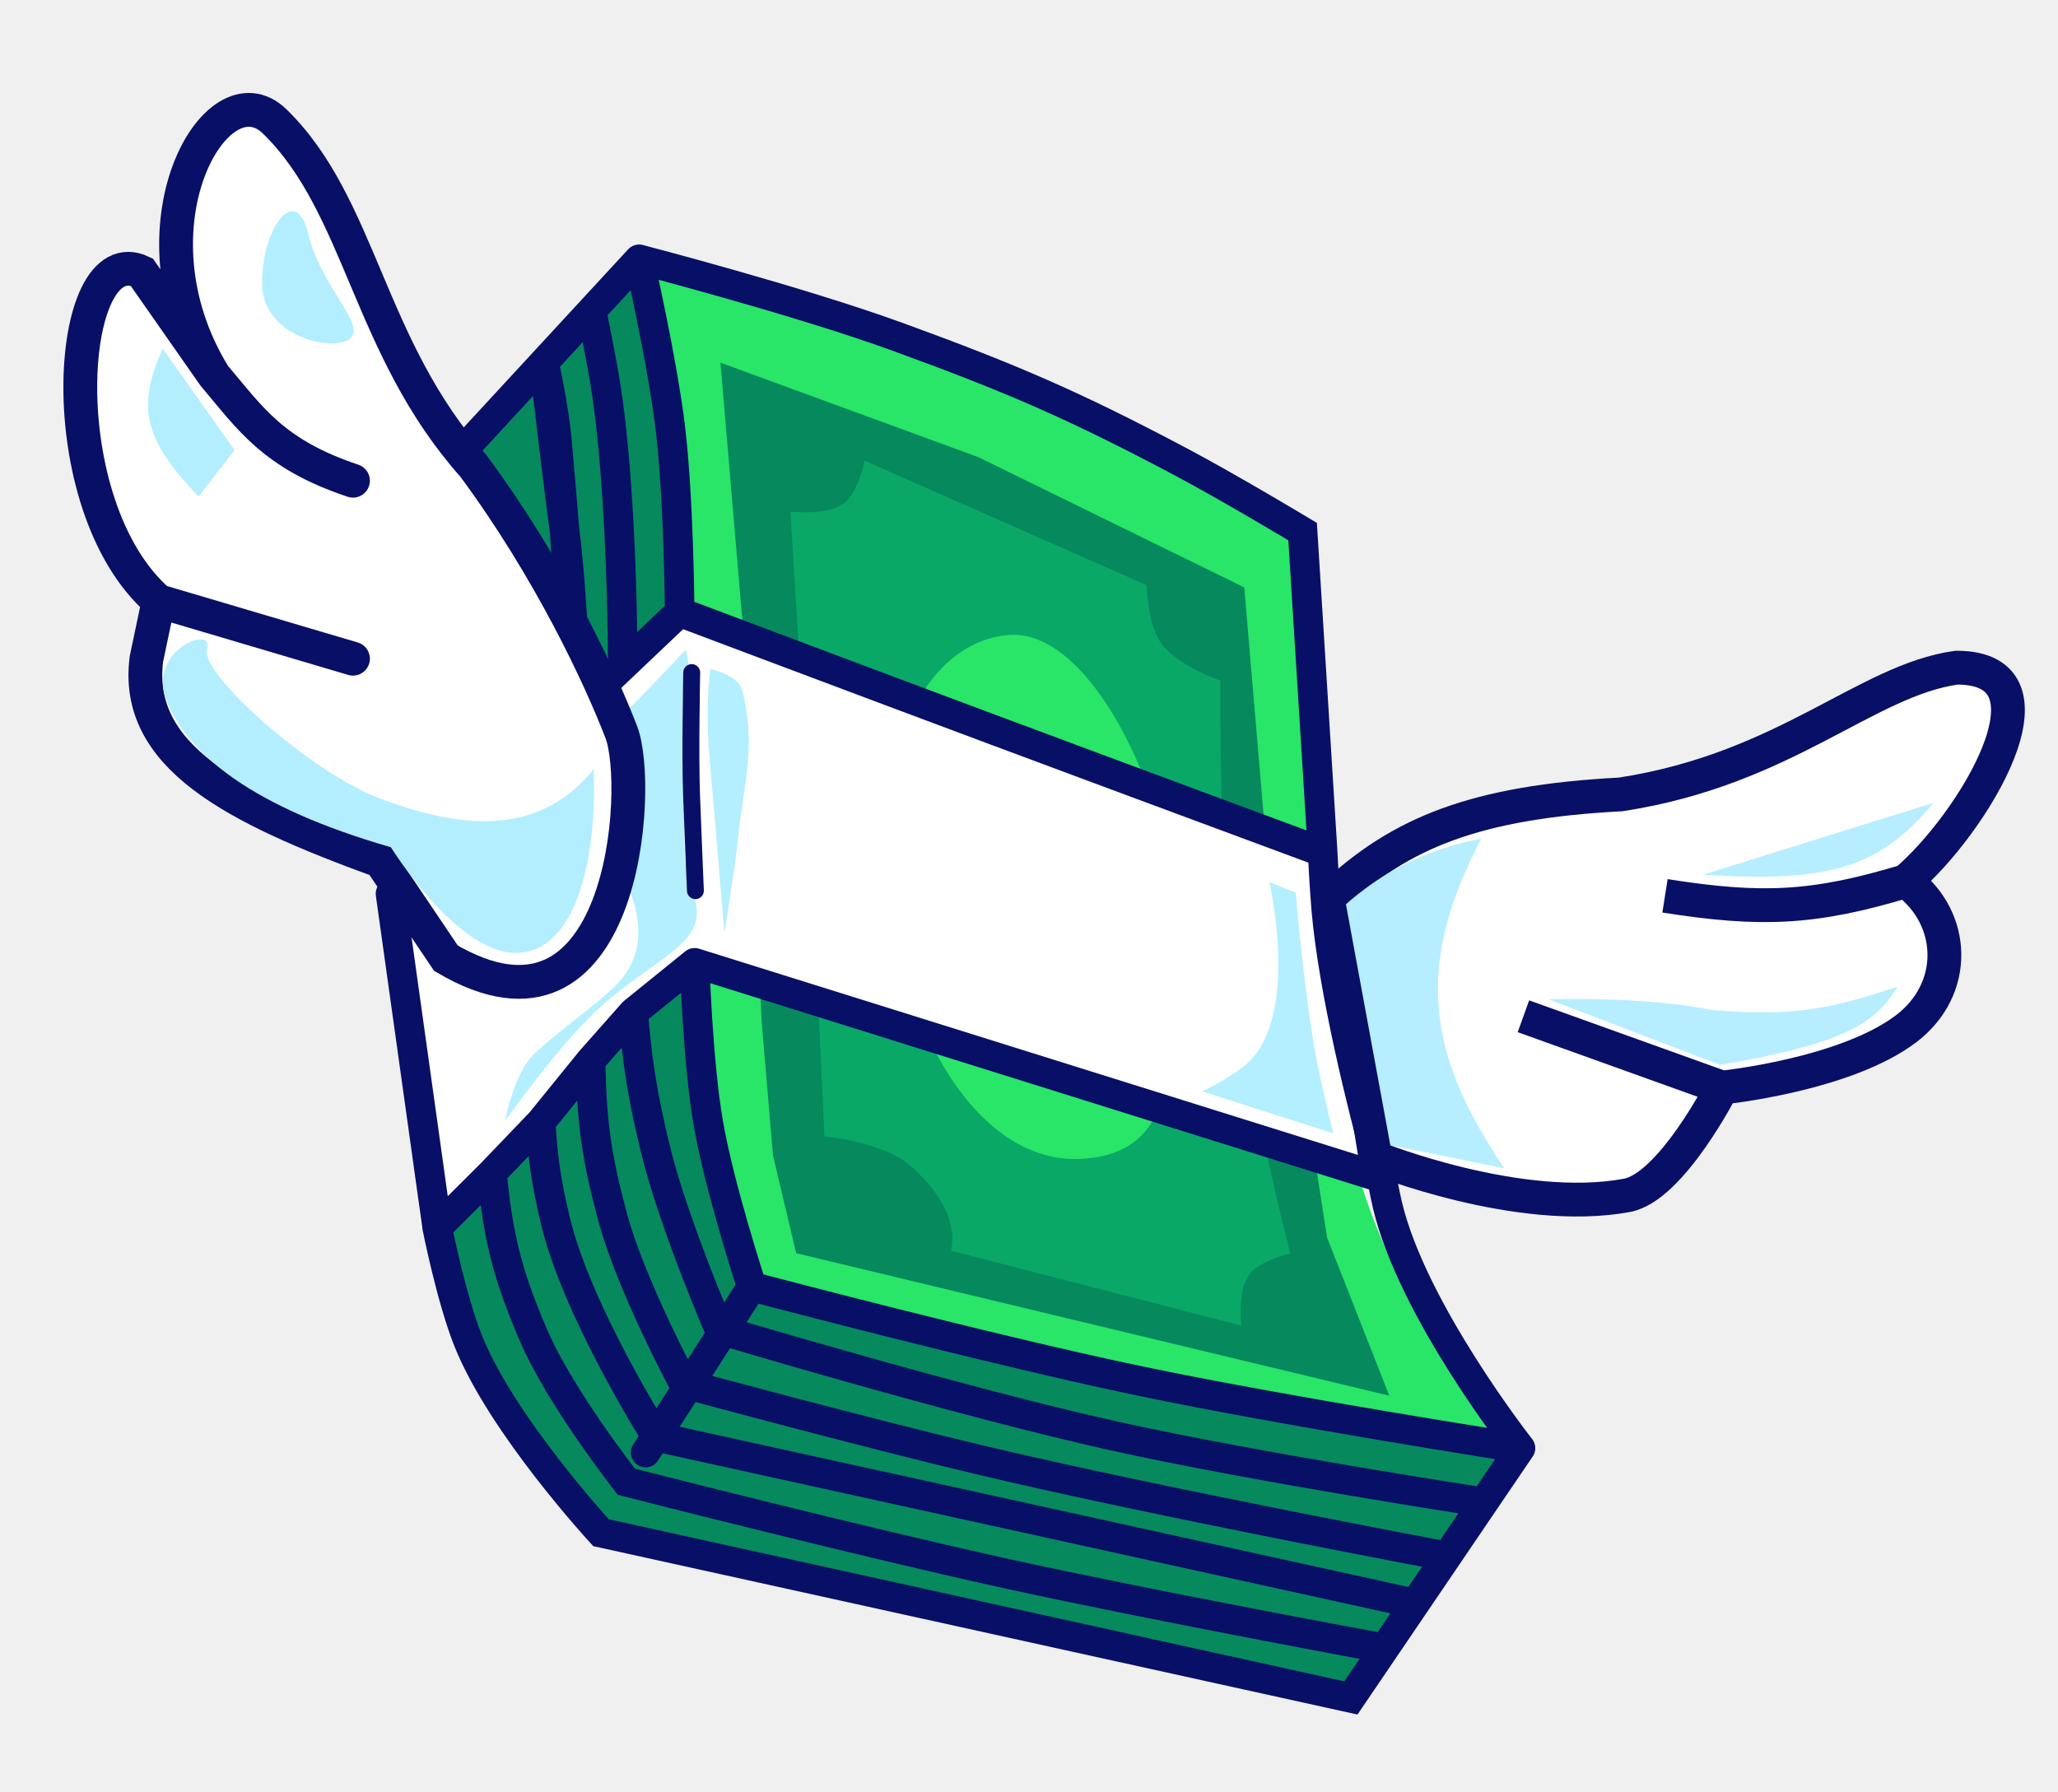
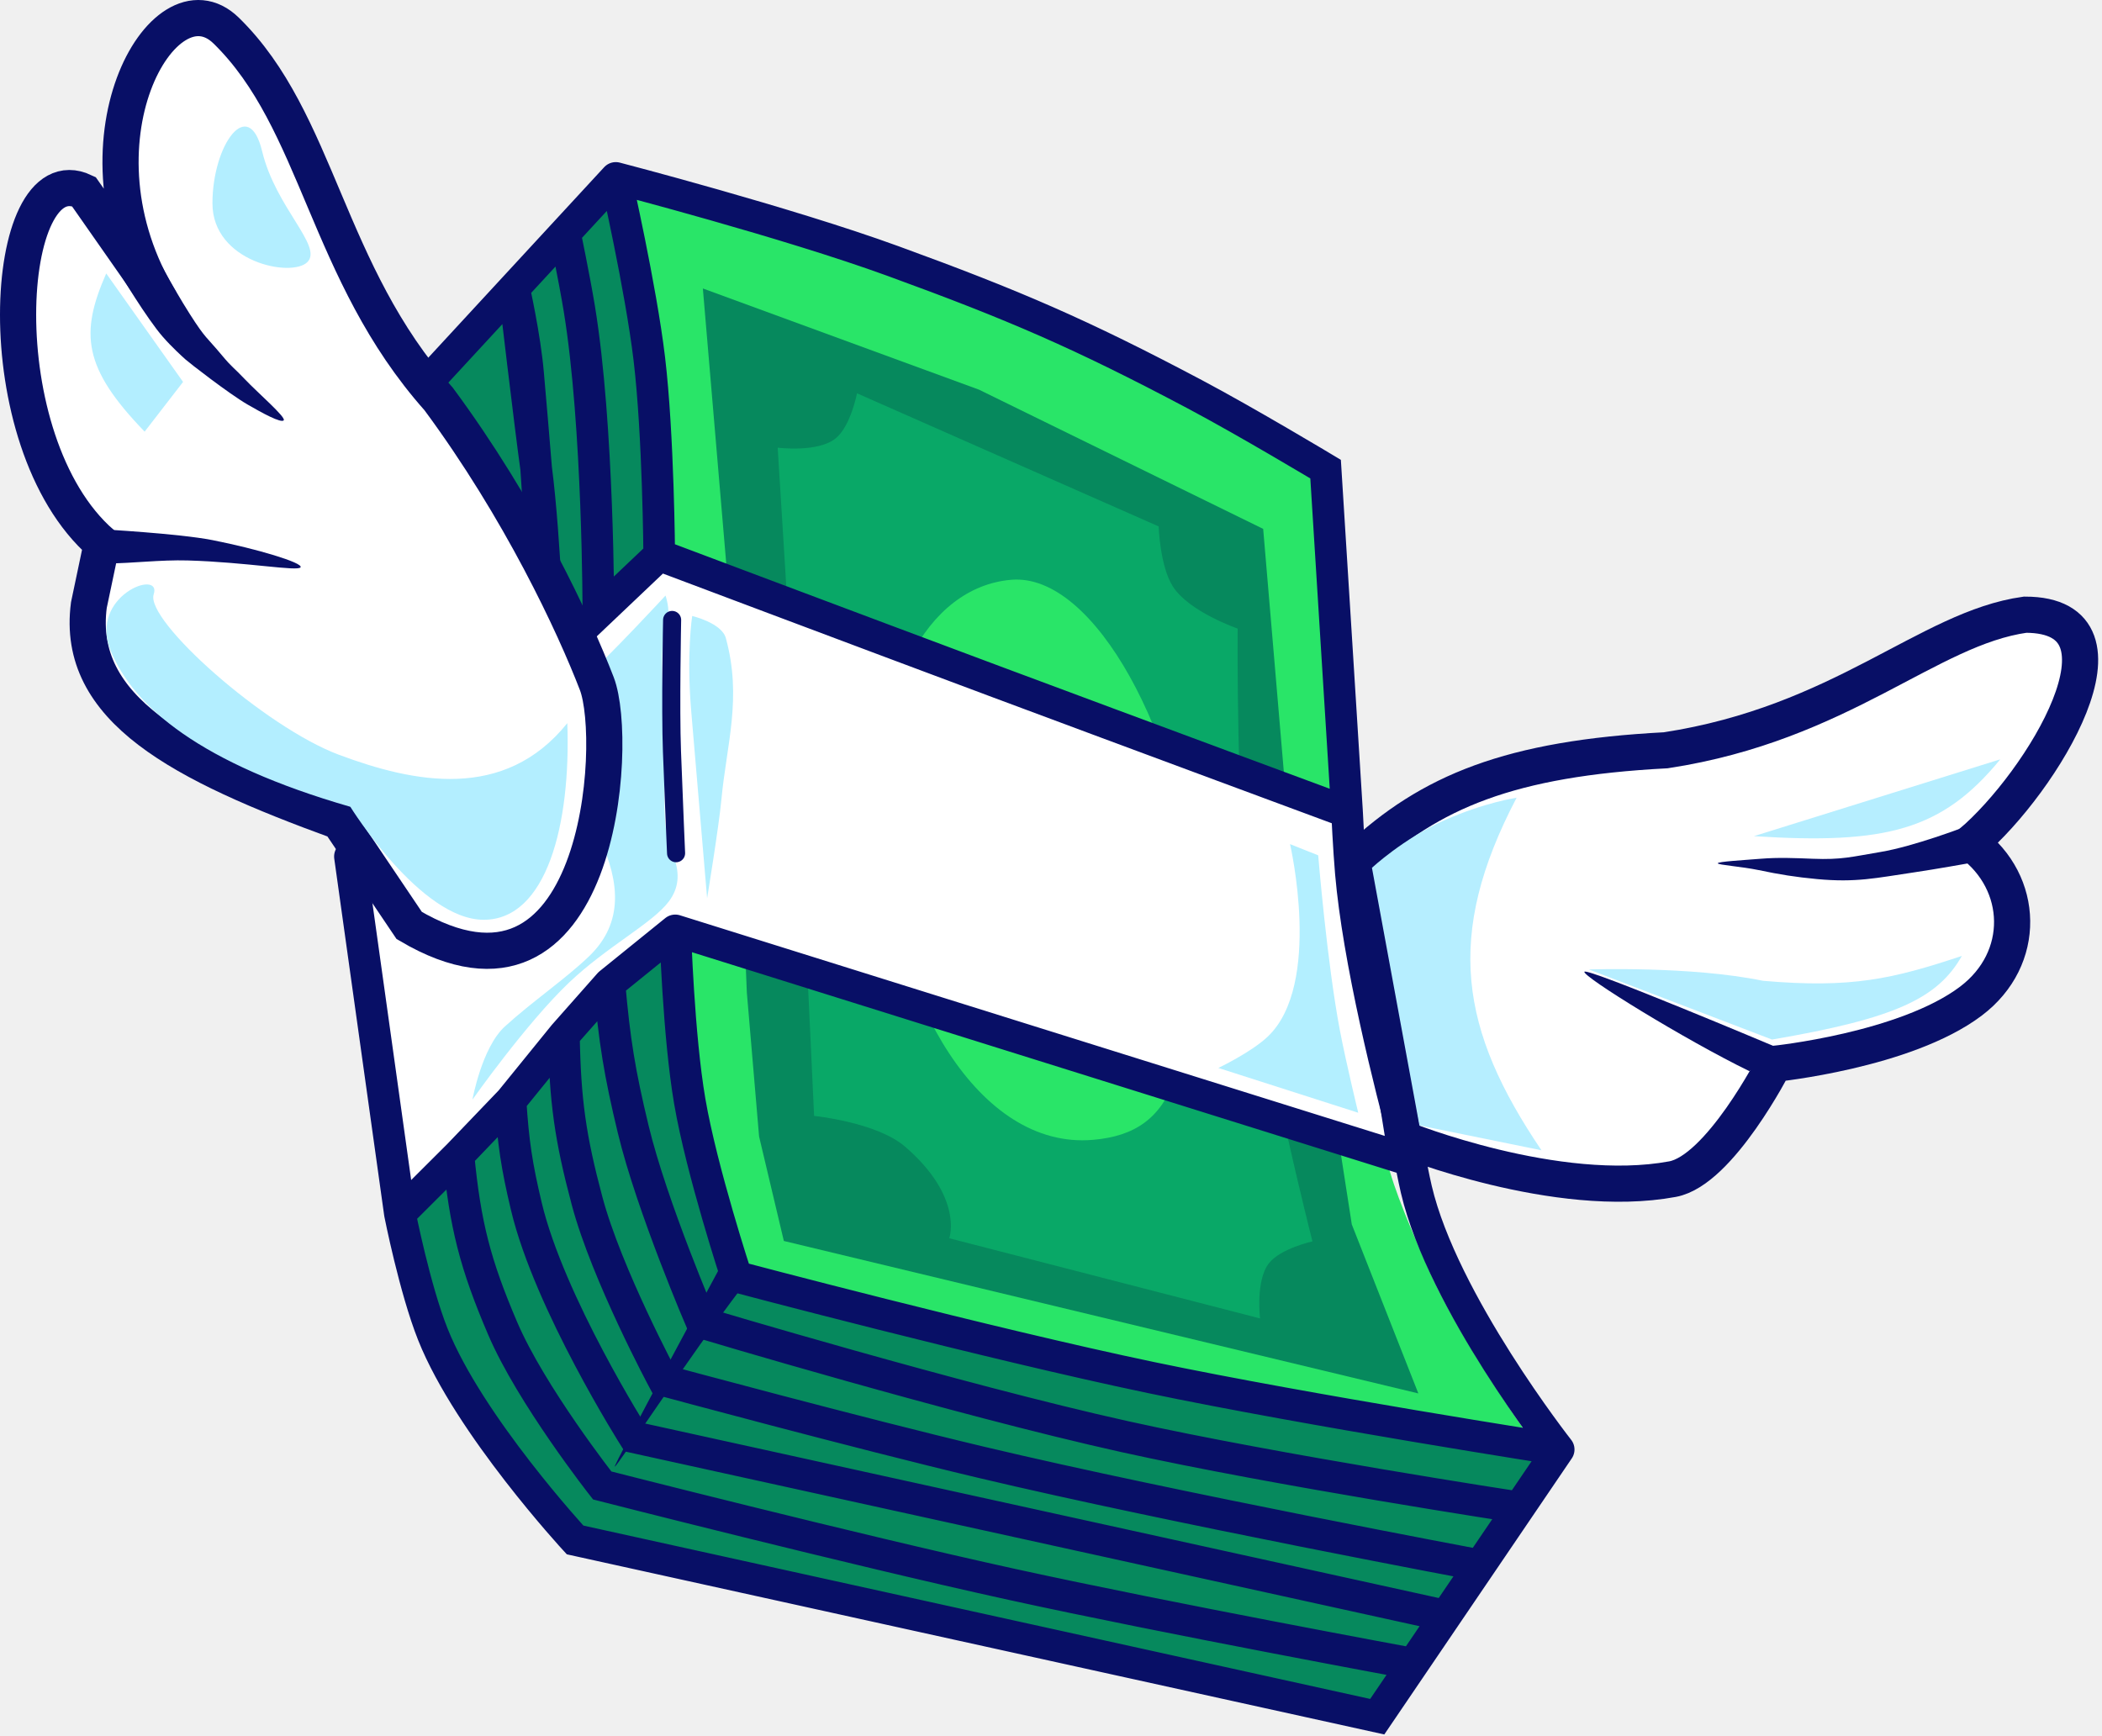
- <svg xmlns="http://www.w3.org/2000/svg" width="487" height="424" viewBox="0 0 487 424" fill="none">
-   <path d="M234.715 88.392C202.102 75.126 148.635 61.588 148.635 61.588C148.635 61.588 153.369 81.921 155.003 95.169C155.958 102.921 156.083 107.311 156.697 115.097C159.675 152.885 158.731 174.235 161.427 212.045C163.066 235.028 161.805 248.26 166.425 270.833C171.046 293.406 175.157 302.708 175.157 302.708C175.157 302.708 226.82 316.808 261.81 324.445C298.103 332.367 355.183 342.6 355.183 342.6C355.183 342.6 337.998 319.028 330.658 302.032C320.035 277.433 319.982 276.816 316.484 235.655L316.344 234L307.025 124.396C307.025 124.396 263.936 100.278 234.715 88.392Z" fill="#29E568" />
-   <path d="M176.965 162.049L170.484 85.824L231.602 108.227L294.436 139.015L299.646 200.294L314.043 292.907L328.763 330.294L188.401 296.564L182.923 273.445L180.212 241.56L176.965 162.049Z" fill="#06895D" />
-   <path d="M199.908 118.95C195.985 122.197 187.039 121.048 187.039 121.048C187.039 121.048 190.083 169.117 191.739 199.933C193.186 226.858 195.093 268.897 195.093 268.897C195.093 268.897 208.957 270.283 215.243 275.715C228.241 286.946 224.993 295.962 224.993 295.962L293.743 313.701C293.743 313.701 292.723 305.282 295.716 301.49C298.322 298.188 305.341 296.657 305.341 296.657C305.341 296.657 294.7 255.215 291.482 228.085C288.397 202.076 288.795 161.072 288.795 161.072C288.795 161.072 278.049 157.383 274.454 151.753C271.586 147.261 271.318 138.471 271.318 138.471L204.583 109.019C204.583 109.019 203.21 116.217 199.908 118.95Z" fill="#09A867" />
-   <path d="M279.22 219.593C278.994 258.251 275.474 272.601 256.764 274.192C231.356 276.352 212.944 242.757 210.066 208.913C207.189 175.07 219.992 151.867 238.702 150.277C257.412 148.686 276.342 185.75 279.22 219.593Z" fill="#29E568" />
-   <path d="M89.496 126.331L148.639 60.584C148.639 60.584 153.875 79.328 156.29 91.547C164.324 132.203 157.557 156.238 160.287 197.59C162.114 225.256 160.404 241.242 166.302 268.334C169.137 281.356 175.617 301.163 175.617 301.163C175.617 301.163 226.404 314.988 259.238 322.657C297.321 331.551 357.307 342.921 357.307 342.921L317.542 400.497L141.586 361.262C141.586 361.262 124.328 343.819 116.869 330.245C108.383 314.801 107.157 304.416 103.178 287.25C94.62 250.33 100.804 228.136 97.949 190.344C96.699 173.794 97.22 164.344 94.349 147.997C92.849 139.457 89.496 126.331 89.496 126.331Z" fill="#06895D" />
-   <path d="M161.631 146.793L313.947 203.092L316.319 230.991C326.092 281.439 334.535 306.905 358.53 343.821L335.425 308.15L324.287 277.484L163.055 228.466L136.478 252.303L99.5 291L95.001 225L95 202L110.5 192L161.631 146.793Z" fill="white" />
-   <path d="M140.899 239.382C131.394 248.423 119.516 265.287 119.516 265.287C119.516 265.287 121.577 253.78 126.673 249.122C132.726 243.59 140.316 238.428 145.415 233.478C152.925 226.188 152.116 217.195 147.738 207.689C142.723 196.799 121.759 191.331 121.759 191.331C121.759 191.331 134.646 181.154 142.367 174.023C150.504 166.507 162.223 153.768 162.223 153.768C162.223 153.768 163.301 156.91 162.646 158.75C160.621 164.442 161.794 174.564 161.902 185.409C162.102 205.464 161.476 204.012 164.147 211.814C165.375 215.401 165.183 218.473 162.959 221.449C159.354 226.272 149.297 231.393 140.899 239.382Z" fill="#B3EFFF" />
-   <path d="M167.912 179.378L171.427 220.729C171.427 220.729 174.013 205.021 174.588 198.883C175.724 186.743 179.201 176.411 175.566 163.171C174.646 159.819 168.125 158.284 168.125 158.284C168.125 158.284 166.824 166.591 167.912 179.378Z" fill="#B3EFFF" />
-   <path d="M295.467 251.331C291.798 254.824 284.516 258.284 284.516 258.284L315.467 268.197C315.467 268.197 312.773 257.137 311.409 249.976C308.559 235.003 306.611 211.243 306.611 211.243L300.378 208.762C300.378 208.762 307.587 239.792 295.467 251.331Z" fill="#B3EFFF" />
-   <path d="M359.807 342.707C359.807 342.707 334.174 310.104 328.32 285.167C327.735 282.679 326.994 278.757 326.994 278.757M359.807 342.707C359.807 342.707 304.636 334.109 269.635 326.789C233.552 319.242 177.915 304.478 177.915 304.478M359.807 342.707L355.459 349.111L351.111 355.515M326.994 278.757L164.375 227.85M326.994 278.757C326.994 278.757 319.785 253.538 315.887 230.524M177.915 304.478L152.782 343.749M177.915 304.478C177.915 304.478 170.246 281.153 167.594 265.713C165.081 251.088 164.375 227.85 164.375 227.85M313.835 215.143C313.378 209.889 312.992 201.666 312.992 201.666M313.835 215.143C314.251 219.919 314.979 225.162 315.887 230.524M313.835 215.143L315.887 230.524M312.992 201.666L308.246 125.795C308.246 125.795 290.771 115.302 279.236 109.193C254.061 95.86 239.266 89.492 212.501 79.74C189.027 71.188 151.224 61.365 151.224 61.365M312.992 201.666C312.992 201.666 265.41 184.047 234.954 172.672C205.989 161.855 160.831 144.852 160.831 144.852M151.224 61.365C151.224 61.365 156.753 85.6 158.64 101.381C160.659 118.258 160.831 144.852 160.831 144.852M151.224 61.365L139.966 73.56M160.831 144.852L147.366 157.638M139.966 73.56L128.709 85.755M139.966 73.56C139.966 73.56 142.06 83.645 143.133 90.154C147.43 116.208 147.366 157.638 147.366 157.638M147.366 157.638L136.454 168M136.454 168L97.918 196.1C97.918 196.1 99.495 175.513 98.66 163.184C97.641 148.138 92.41 125.077 92.41 125.077L128.709 85.755M136.454 168C136.454 168 135.695 141.868 133.601 125.589M136.454 168L133.601 125.589M136.454 168C136.454 168 134.911 142.137 133.601 125.589M133.601 125.589C131.796 111.559 128.709 85.755 128.709 85.755M133.601 125.589C132.306 116.366 128.709 85.755 128.709 85.755M133.601 125.589C132.954 117.414 132.517 112.836 131.822 104.665C131.127 96.493 128.709 85.755 128.709 85.755M103.464 290.513C103.464 290.513 106.754 307.172 110.752 317.214C118.744 337.285 142.22 362.712 142.22 362.712L319.671 401.819L327.626 390.103M103.464 290.513C103.464 290.513 111.358 282.638 116.416 277.592M103.464 290.513L92.41 211.5M327.626 390.103C327.626 390.103 273.402 380.119 238.901 372.557C203.315 364.757 148.22 350.66 148.22 350.66C148.22 350.66 132.516 330.676 126.197 315.901C120.124 301.704 117.892 292.961 116.416 277.592M327.626 390.103L334.833 379.488M116.416 277.592C120.916 272.898 123.439 270.266 127.939 265.572M334.833 379.488L155.344 340.018C155.344 340.018 136.521 310.318 131.425 288.861C129.3 279.914 128.527 274.749 127.939 265.572M334.833 379.488L342.415 368.322M127.939 265.572C132.551 259.889 135.137 256.703 139.749 251.019M139.749 251.019C139.993 265.488 141.146 273.736 144.876 287.717C149.222 304.004 161.801 327.426 161.801 327.426C161.801 327.426 204.51 338.987 232.088 345.537C274.892 355.702 342.415 368.322 342.415 368.322M139.749 251.019C143.682 246.57 145.887 244.075 149.82 239.625M342.415 368.322L351.111 355.515M351.111 355.515C351.111 355.515 297.568 347.351 263.719 339.837C226.815 331.644 170.25 314.664 170.25 314.664C170.25 314.664 159.221 289.064 155.064 271.797C152.085 259.421 150.925 252.307 149.82 239.625M149.82 239.625C155.504 235.027 164.375 227.85 164.375 227.85" stroke="#080F66" stroke-width="7" stroke-linecap="round" />
-   <path d="M163.684 159.164C163.684 159.164 163.289 178.776 163.65 188.271C164.143 201.276 164.56 210.775 164.56 210.775" stroke="#080F66" stroke-width="4" stroke-linecap="round" />
-   <path d="M105.526 226.761C147.799 251.663 152.026 186.261 147.026 173.261C142.026 160.261 130.119 134.703 112.026 110.261C86.998 82.156 85.526 48.759 65.026 28.76C51.183 15.254 29.16 53.883 50.66 88.882L33.526 64.382C15.525 55.882 11.457 119.56 37.526 142.26L34.66 155.882C31.66 178.881 54.964 191.01 90.026 203.761L105.526 226.761Z" fill="white" />
-   <path d="M83.526 113.761C64.53 107.429 59.16 98.882 50.66 88.882M50.66 88.882C29.16 53.883 51.183 15.254 65.026 28.76C85.526 48.759 86.998 82.156 112.026 110.261C130.119 134.703 142.026 160.261 147.026 173.261C152.026 186.261 147.799 251.663 105.526 226.761L90.026 203.761C54.964 191.01 31.66 178.881 34.66 155.882L37.526 142.26M50.66 88.882L33.526 64.382C15.525 55.882 11.457 119.56 37.526 142.26M37.526 142.26L83.526 155.882" stroke="#080F66" stroke-width="8" stroke-linecap="round" />
-   <path d="M61.998 66.99C61.997 53.991 69.996 42.99 72.997 55.49C75.999 67.99 86.497 76.49 82.996 79.99C79.495 83.49 61.999 79.99 61.998 66.99Z" fill="#B3EEFF" />
-   <path d="M55.498 106.5L46.998 117.5C33.344 103.38 32.673 95.766 38.498 82.5L55.498 106.5Z" fill="#B3EEFF" />
-   <path d="M89.999 189C73.499 182.839 47.091 159.242 48.999 153.5C50.907 147.758 34.514 153.769 39.499 166C44.582 178.472 59.499 191 92.499 200.5C92.499 200.5 107.999 225.5 121.999 225.5C135.999 225.5 141.306 204.228 140.499 182C126.565 199.343 106.499 195.161 89.999 189Z" fill="#B3EEFF" />
-   <path d="M383.5 188C349.117 189.801 331.321 197.123 315.5 212L325.5 274C325.5 274 359.372 287.642 385 282.881C395.466 280.937 407.5 257.381 407.5 257.381C407.5 257.381 436.502 254.446 451 243.5C463.459 234.094 462.853 217.281 451 208.5C466.691 195.156 489.5 158 463 158C441.5 161 422.537 182.025 383.5 188Z" fill="white" />
-   <path d="M451 208.5C466.691 195.156 489.5 158 463 158C441.5 161 422.537 182.025 383.5 188C349.117 189.801 331.321 197.123 315.5 212L325.5 274C325.5 274 359.372 287.642 385 282.881C395.466 280.937 407.5 257.381 407.5 257.381M451 208.5C462.853 217.281 463.459 234.094 451 243.5C436.502 254.446 407.5 257.381 407.5 257.381M451 208.5C429.178 215.095 416.703 215.582 394 212M407.5 257.381L360.5 240.5" stroke="#080F66" stroke-width="8" />
-   <path d="M329 271L318.5 214C318.5 214 325.5 207.5 334.5 203.5C343.5 199.5 350.5 198.5 350.5 198.5C334.444 229.132 338.03 249.93 356 276.5L329 271Z" fill="#B6EEFF" />
-   <path d="M403 207C432.196 208.876 444.634 205.697 457.5 190L403 207Z" fill="#B6EEFF" />
-   <path d="M405 239C389.033 235.7 366.5 236.5 366.5 236.5L407 252C434.331 247.337 443.661 242.876 449 233.5C433.658 238.603 424.57 240.701 405 239Z" fill="#B6EEFF" />
+ <svg xmlns="http://www.w3.org/2000/svg" width="465" height="384" viewBox="0 0 465 384" fill="none">
+   <path d="M219.715 66.392C187.102 53.126 133.635 39.588 133.635 39.588C133.635 39.588 138.369 59.922 140.003 73.169C140.958 80.921 141.083 85.311 141.697 93.097C144.675 130.885 143.731 152.235 146.427 190.045C148.066 213.028 146.805 226.26 151.425 248.833C156.046 271.406 160.157 280.708 160.157 280.708C160.157 280.708 211.82 294.808 246.81 302.445C283.103 310.367 340.183 320.6 340.183 320.6C340.183 320.6 322.998 297.028 315.658 280.032C305.035 255.433 304.982 254.816 301.484 213.655L301.344 212L292.025 102.396C292.025 102.396 248.936 78.278 219.715 66.392Z" fill="#29E568" />
+   <path d="M161.965 140.049L155.484 63.824L216.602 86.227L279.436 117.015L284.646 178.294L299.043 270.907L313.763 308.294L173.401 274.564L167.923 251.445L165.212 219.56L161.965 140.049Z" fill="#06895D" />
+   <path d="M184.908 96.95C180.985 100.197 172.039 99.048 172.039 99.048C172.039 99.048 175.083 147.117 176.739 177.933C178.186 204.858 180.093 246.897 180.093 246.897C180.093 246.897 193.957 248.283 200.243 253.715C213.241 264.946 209.993 273.962 209.993 273.962L278.743 291.701C278.743 291.701 277.723 283.282 280.716 279.49C283.322 276.188 290.341 274.657 290.341 274.657C290.341 274.657 279.7 233.215 276.482 206.085C273.397 180.076 273.795 139.072 273.795 139.072C273.795 139.072 263.049 135.383 259.454 129.753C256.586 125.261 256.318 116.471 256.318 116.471L189.583 87.019C189.583 87.019 188.21 94.217 184.908 96.95Z" fill="#09A867" />
+   <path d="M264.22 197.593C263.994 236.251 260.474 250.601 241.764 252.192C216.356 254.352 197.944 220.757 195.066 186.913C192.189 153.07 204.992 129.867 223.702 128.277C242.412 126.686 261.342 163.75 264.22 197.593Z" fill="#29E568" />
+   <path d="M74.496 104.331L133.639 38.584C133.639 38.584 138.875 57.328 141.29 69.547C149.324 110.203 142.557 134.238 145.287 175.59C147.114 203.256 145.404 219.242 151.302 246.334C154.137 259.356 160.617 279.163 160.617 279.163C160.617 279.163 211.404 292.988 244.238 300.657C282.321 309.551 342.307 320.921 342.307 320.921L302.542 378.497L126.586 339.262C126.586 339.262 109.328 321.819 101.869 308.245C93.383 292.801 92.157 282.416 88.178 265.25C79.62 228.33 85.804 206.136 82.949 168.344C81.699 151.794 82.22 142.344 79.349 125.997C77.849 117.457 74.496 104.331 74.496 104.331Z" fill="#06895D" />
+   <path d="M146.631 124.793L298.947 181.092L301.319 208.991C311.092 259.439 319.535 284.905 343.53 321.821L320.425 286.15L309.287 255.484L148.055 206.466L121.478 230.303L85 268.5L80.001 203L80 180L95.5 170L146.631 124.793Z" fill="white" />
+   <path d="M125.899 217.382C116.394 226.423 104.516 243.287 104.516 243.287C104.516 243.287 106.577 231.78 111.673 227.122C117.726 221.59 125.316 216.428 130.415 211.478C137.925 204.188 137.116 195.195 132.738 185.689C127.723 174.799 106.759 169.331 106.759 169.331C106.759 169.331 119.646 159.154 127.367 152.023C135.504 144.507 147.223 131.768 147.223 131.768C147.223 131.768 148.301 134.91 147.646 136.75C145.621 142.442 146.794 152.564 146.902 163.409C147.102 183.464 146.476 182.012 149.147 189.814C150.375 193.401 150.183 196.473 147.959 199.449C144.354 204.272 134.297 209.393 125.899 217.382Z" fill="#B3EFFF" />
+   <path d="M152.912 157.378L156.427 198.729C156.427 198.729 159.013 183.021 159.588 176.883C160.724 164.743 164.201 154.411 160.566 141.171C159.646 137.819 153.125 136.284 153.125 136.284C153.125 136.284 151.824 144.591 152.912 157.378Z" fill="#B3EFFF" />
+   <path d="M280.467 229.331C276.798 232.824 269.516 236.284 269.516 236.284L300.467 246.197C300.467 246.197 297.773 235.137 296.409 227.976C293.559 213.003 291.611 189.243 291.611 189.243L285.378 186.762C285.378 186.762 292.587 217.792 280.467 229.331Z" fill="#B3EFFF" />
+   <path d="M344.807 320.707C344.807 320.707 319.174 288.104 313.32 263.167C312.735 260.679 311.994 256.757 311.994 256.757M344.807 320.707C344.807 320.707 289.636 312.109 254.635 304.789C218.552 297.242 162.915 282.478 162.915 282.478C162.915 282.478 155.246 259.153 152.594 243.713C150.081 229.088 149.375 205.85 149.375 205.85M344.807 320.707L340.459 327.111L336.111 333.515M311.994 256.757L149.375 205.85M311.994 256.757C311.994 256.757 304.785 231.538 300.887 208.524M298.835 193.143C298.378 187.889 297.992 179.666 297.992 179.666M298.835 193.143C299.251 197.919 299.979 203.162 300.887 208.524M298.835 193.143L300.887 208.524M297.992 179.666L293.246 103.795C293.246 103.795 275.771 93.302 264.236 87.193C239.061 73.86 224.266 67.492 197.501 57.74C174.027 49.188 136.224 39.365 136.224 39.365M297.992 179.666C297.992 179.666 250.41 162.047 219.954 150.672C190.989 139.855 145.831 122.852 145.831 122.852M136.224 39.365C136.224 39.365 141.753 63.6 143.64 79.381C145.659 96.258 145.831 122.852 145.831 122.852M136.224 39.365L124.966 51.56M145.831 122.852L132.366 135.638M124.966 51.56L113.709 63.755M124.966 51.56C124.966 51.56 127.06 61.645 128.133 68.154C132.43 94.208 132.366 135.638 132.366 135.638M132.366 135.638L121.454 146M121.454 146L82.918 174.1C82.918 174.1 84.495 153.513 83.66 141.184C82.641 126.138 77.41 103.077 77.41 103.077L113.709 63.755M121.454 146C121.454 146 120.695 119.868 118.601 103.589M121.454 146L118.601 103.589M121.454 146C121.454 146 119.911 120.137 118.601 103.589M118.601 103.589C116.796 89.559 113.709 63.755 113.709 63.755M118.601 103.589C117.306 94.366 113.709 63.755 113.709 63.755M118.601 103.589C117.954 95.414 117.517 90.836 116.822 82.665C116.127 74.493 113.709 63.755 113.709 63.755M88.464 268.513C88.464 268.513 91.754 285.172 95.752 295.214C103.744 315.285 127.22 340.712 127.22 340.712L304.671 379.819L312.626 368.103M88.464 268.513C88.464 268.513 96.358 260.638 101.416 255.592M88.464 268.513L77.41 189.5M312.626 368.103C312.626 368.103 258.402 358.119 223.901 350.557C188.315 342.757 133.22 328.66 133.22 328.66C133.22 328.66 117.516 308.676 111.197 293.901C105.124 279.704 102.892 270.961 101.416 255.592M312.626 368.103L319.833 357.488M101.416 255.592C105.916 250.898 108.439 248.266 112.939 243.572M319.833 357.488L140.344 318.018C140.344 318.018 121.521 288.318 116.425 266.861C114.3 257.914 113.527 252.749 112.939 243.572M319.833 357.488L327.415 346.322M112.939 243.572C117.551 237.889 120.137 234.703 124.749 229.019M124.749 229.019C124.993 243.488 126.146 251.736 129.876 265.717C134.222 282.004 146.801 305.426 146.801 305.426C146.801 305.426 189.51 316.987 217.088 323.537C259.892 333.702 327.415 346.322 327.415 346.322M124.749 229.019C128.682 224.57 130.887 222.075 134.82 217.625M327.415 346.322L336.111 333.515M336.111 333.515C336.111 333.515 282.568 325.351 248.719 317.837C211.815 309.644 155.25 292.664 155.25 292.664C155.25 292.664 144.221 267.064 140.064 249.797C137.085 237.421 135.925 230.307 134.82 217.625M134.82 217.625C140.504 213.027 149.375 205.85 149.375 205.85" stroke="#080F66" stroke-width="7" stroke-linecap="round" />
+   <path d="M148.684 137.164C148.684 137.164 148.289 156.776 148.65 166.271C149.143 179.276 149.56 188.775 149.56 188.775" stroke="#080F66" stroke-width="4" stroke-linecap="round" />
+   <path d="M90.526 204.761C132.799 229.663 137.026 164.261 132.026 151.261C127.026 138.261 115.119 112.703 97.026 88.261C71.998 60.156 70.526 26.759 50.026 6.76C36.183 -6.746 14.16 31.883 35.66 66.882L18.526 42.382C0.525 33.882 -3.543 97.56 22.526 120.26L19.66 133.882C16.66 156.881 39.964 169.01 75.026 181.761L90.526 204.761Z" fill="white" stroke="#080F66" stroke-width="8" stroke-linecap="round" />
+   <path d="M46.998 44.99C46.997 31.991 54.996 20.99 57.997 33.49C60.998 45.99 71.497 54.49 67.996 57.99C64.495 61.49 46.999 57.99 46.998 44.99Z" fill="#B3EEFF" />
+   <path d="M40.498 84.5L31.998 95.5C18.344 81.38 17.673 73.766 23.498 60.5L40.498 84.5Z" fill="#B3EEFF" />
+   <path d="M74.999 167C58.499 160.839 32.091 137.242 33.999 131.5C35.907 125.758 19.514 131.769 24.499 144C29.582 156.472 44.499 169 77.499 178.5C77.499 178.5 92.999 203.5 106.999 203.5C120.999 203.5 126.306 182.228 125.499 160C111.565 177.343 91.499 173.161 74.999 167Z" fill="#B3EEFF" />
+   <path d="M368.5 166C334.117 167.801 316.321 175.123 300.5 190L310.5 252C310.5 252 344.372 265.642 370 260.881C380.466 258.937 392.5 235.381 392.5 235.381C392.5 235.381 421.502 232.446 436 221.5C448.459 212.094 447.853 195.281 436 186.5C451.691 173.156 474.5 136 448 136C426.5 139 407.537 160.025 368.5 166Z" fill="white" stroke="#080F66" stroke-width="8" />
+   <path d="M314 249L303.5 192C303.5 192 310.5 185.5 319.5 181.5C328.5 177.5 335.5 176.5 335.5 176.5C319.444 207.132 323.03 227.93 341 254.5L314 249Z" fill="#B6EEFF" />
+   <path d="M388 185C417.196 186.876 429.634 183.697 442.5 168L388 185Z" fill="#B6EEFF" />
+   <path d="M390 217C374.033 213.7 351.5 214.5 351.5 214.5L392 230C419.331 225.337 428.661 220.876 434 211.5C418.658 216.603 409.57 218.701 390 217Z" fill="#B6EEFF" />
+   <path d="M159.5 280L163.999 285C152.674 299.84 136.501 324.5 136.001 324.5C135.501 324.5 159.5 280 159.5 280Z" fill="#080F66" />
+   <path d="M392.498 231.496L386.998 236.996C372.643 229.997 350.001 216 350.5 215C350.998 214 392.498 231.496 392.498 231.496Z" fill="#080F66" />
+   <path d="M22.214 117.09L24.041 124.65C29.001 124.65 35.56 123.831 41.501 124C54.52 124.371 66.002 126.5 66.501 125.5C67 124.5 56.892 121.446 47 119.5C39.559 118.036 22.214 117.09 22.214 117.09Z" fill="#080F66" />
+   <path d="M416 188.5C423.434 187.255 434.5 183 434.5 183L435.5 191C435.5 191 428.2 192.305 423.5 193C414.946 194.264 410.61 195.296 402 194.5C397.233 194.059 393.685 193.482 389 192.5C385.289 191.722 380 191.371 380 191C380 190.629 385.676 190.31 389.5 190C393.5 189.676 397.078 189.846 401 190C407.451 190.253 409.633 189.566 416 188.5Z" fill="#080F66" />
+   <path d="M42 69.5C37.953 63.141 34 55.5 34 55.5L26.517 60.514C26.517 60.514 32.5 70.5 36 74.5C38.108 76.909 40.218 78.783 41 79.5C41.782 80.217 50.622 87.099 54.763 89.501C58.042 91.404 62.177 93.65 62.761 93C63.346 92.35 56.899 86.789 54.263 84.001C51.505 81.086 51.5 81.5 49 78.5C45.667 74.5 45.5 75 42 69.5Z" fill="#080F66" />
</svg>
